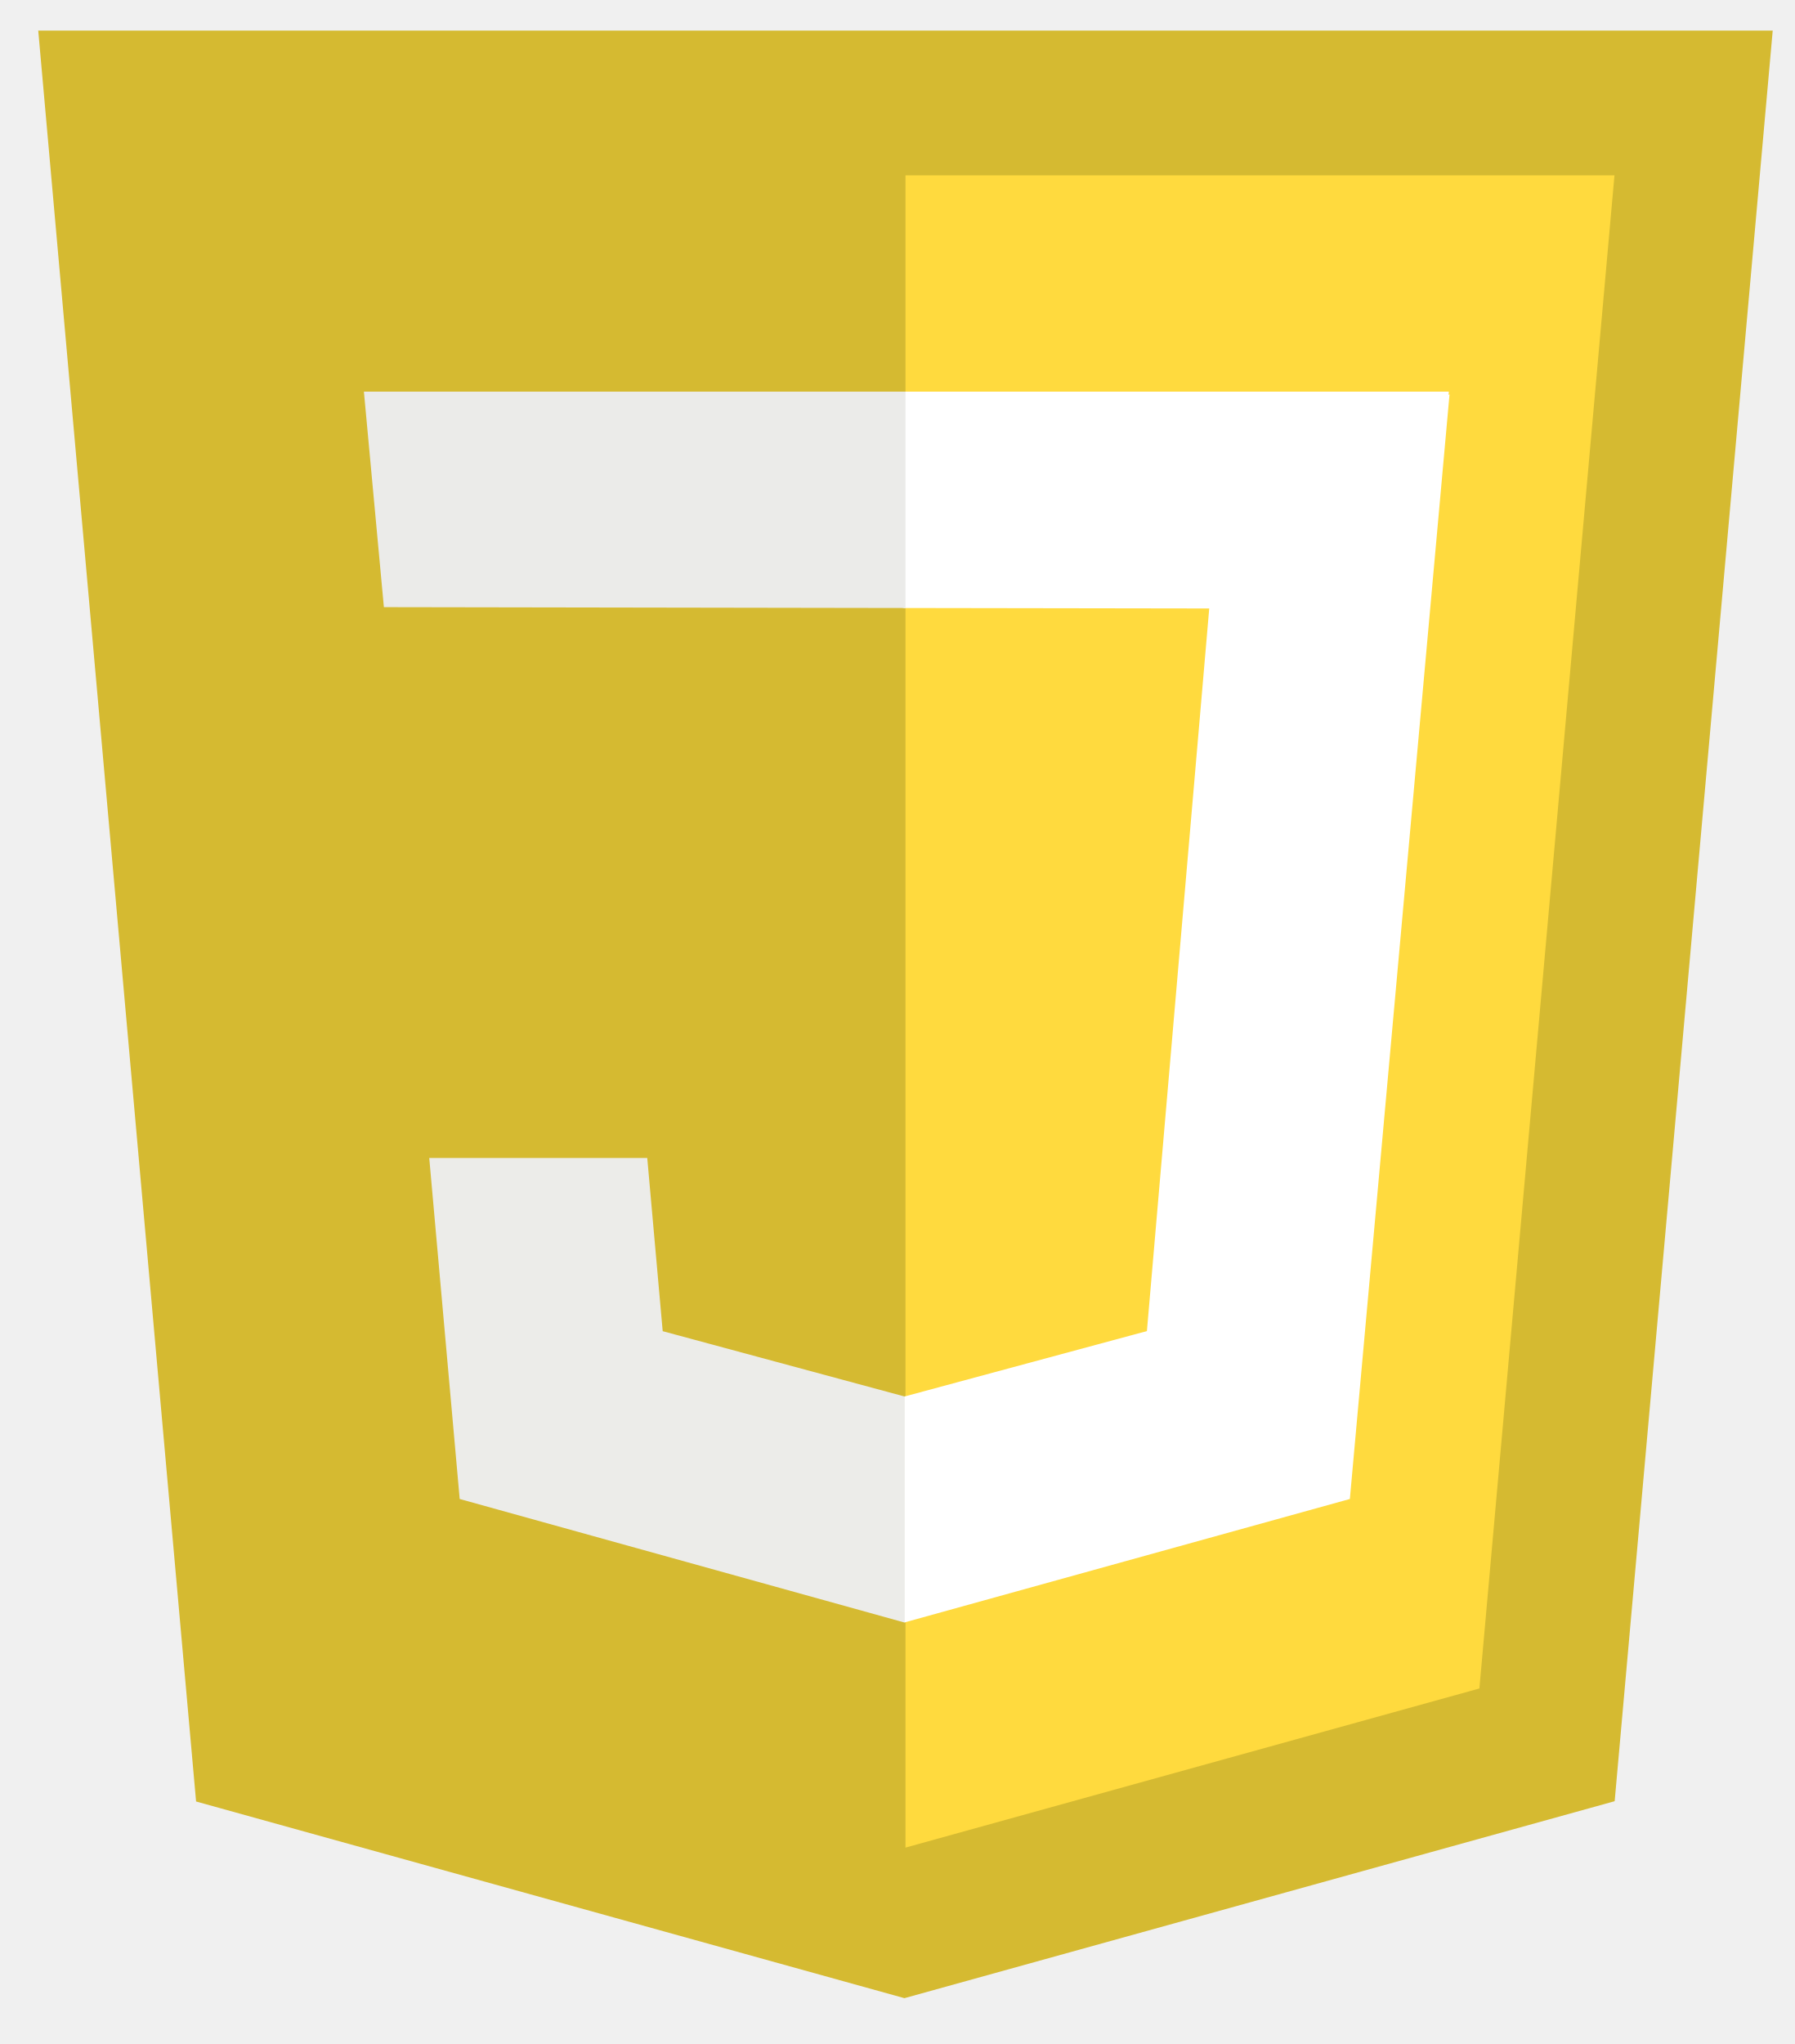
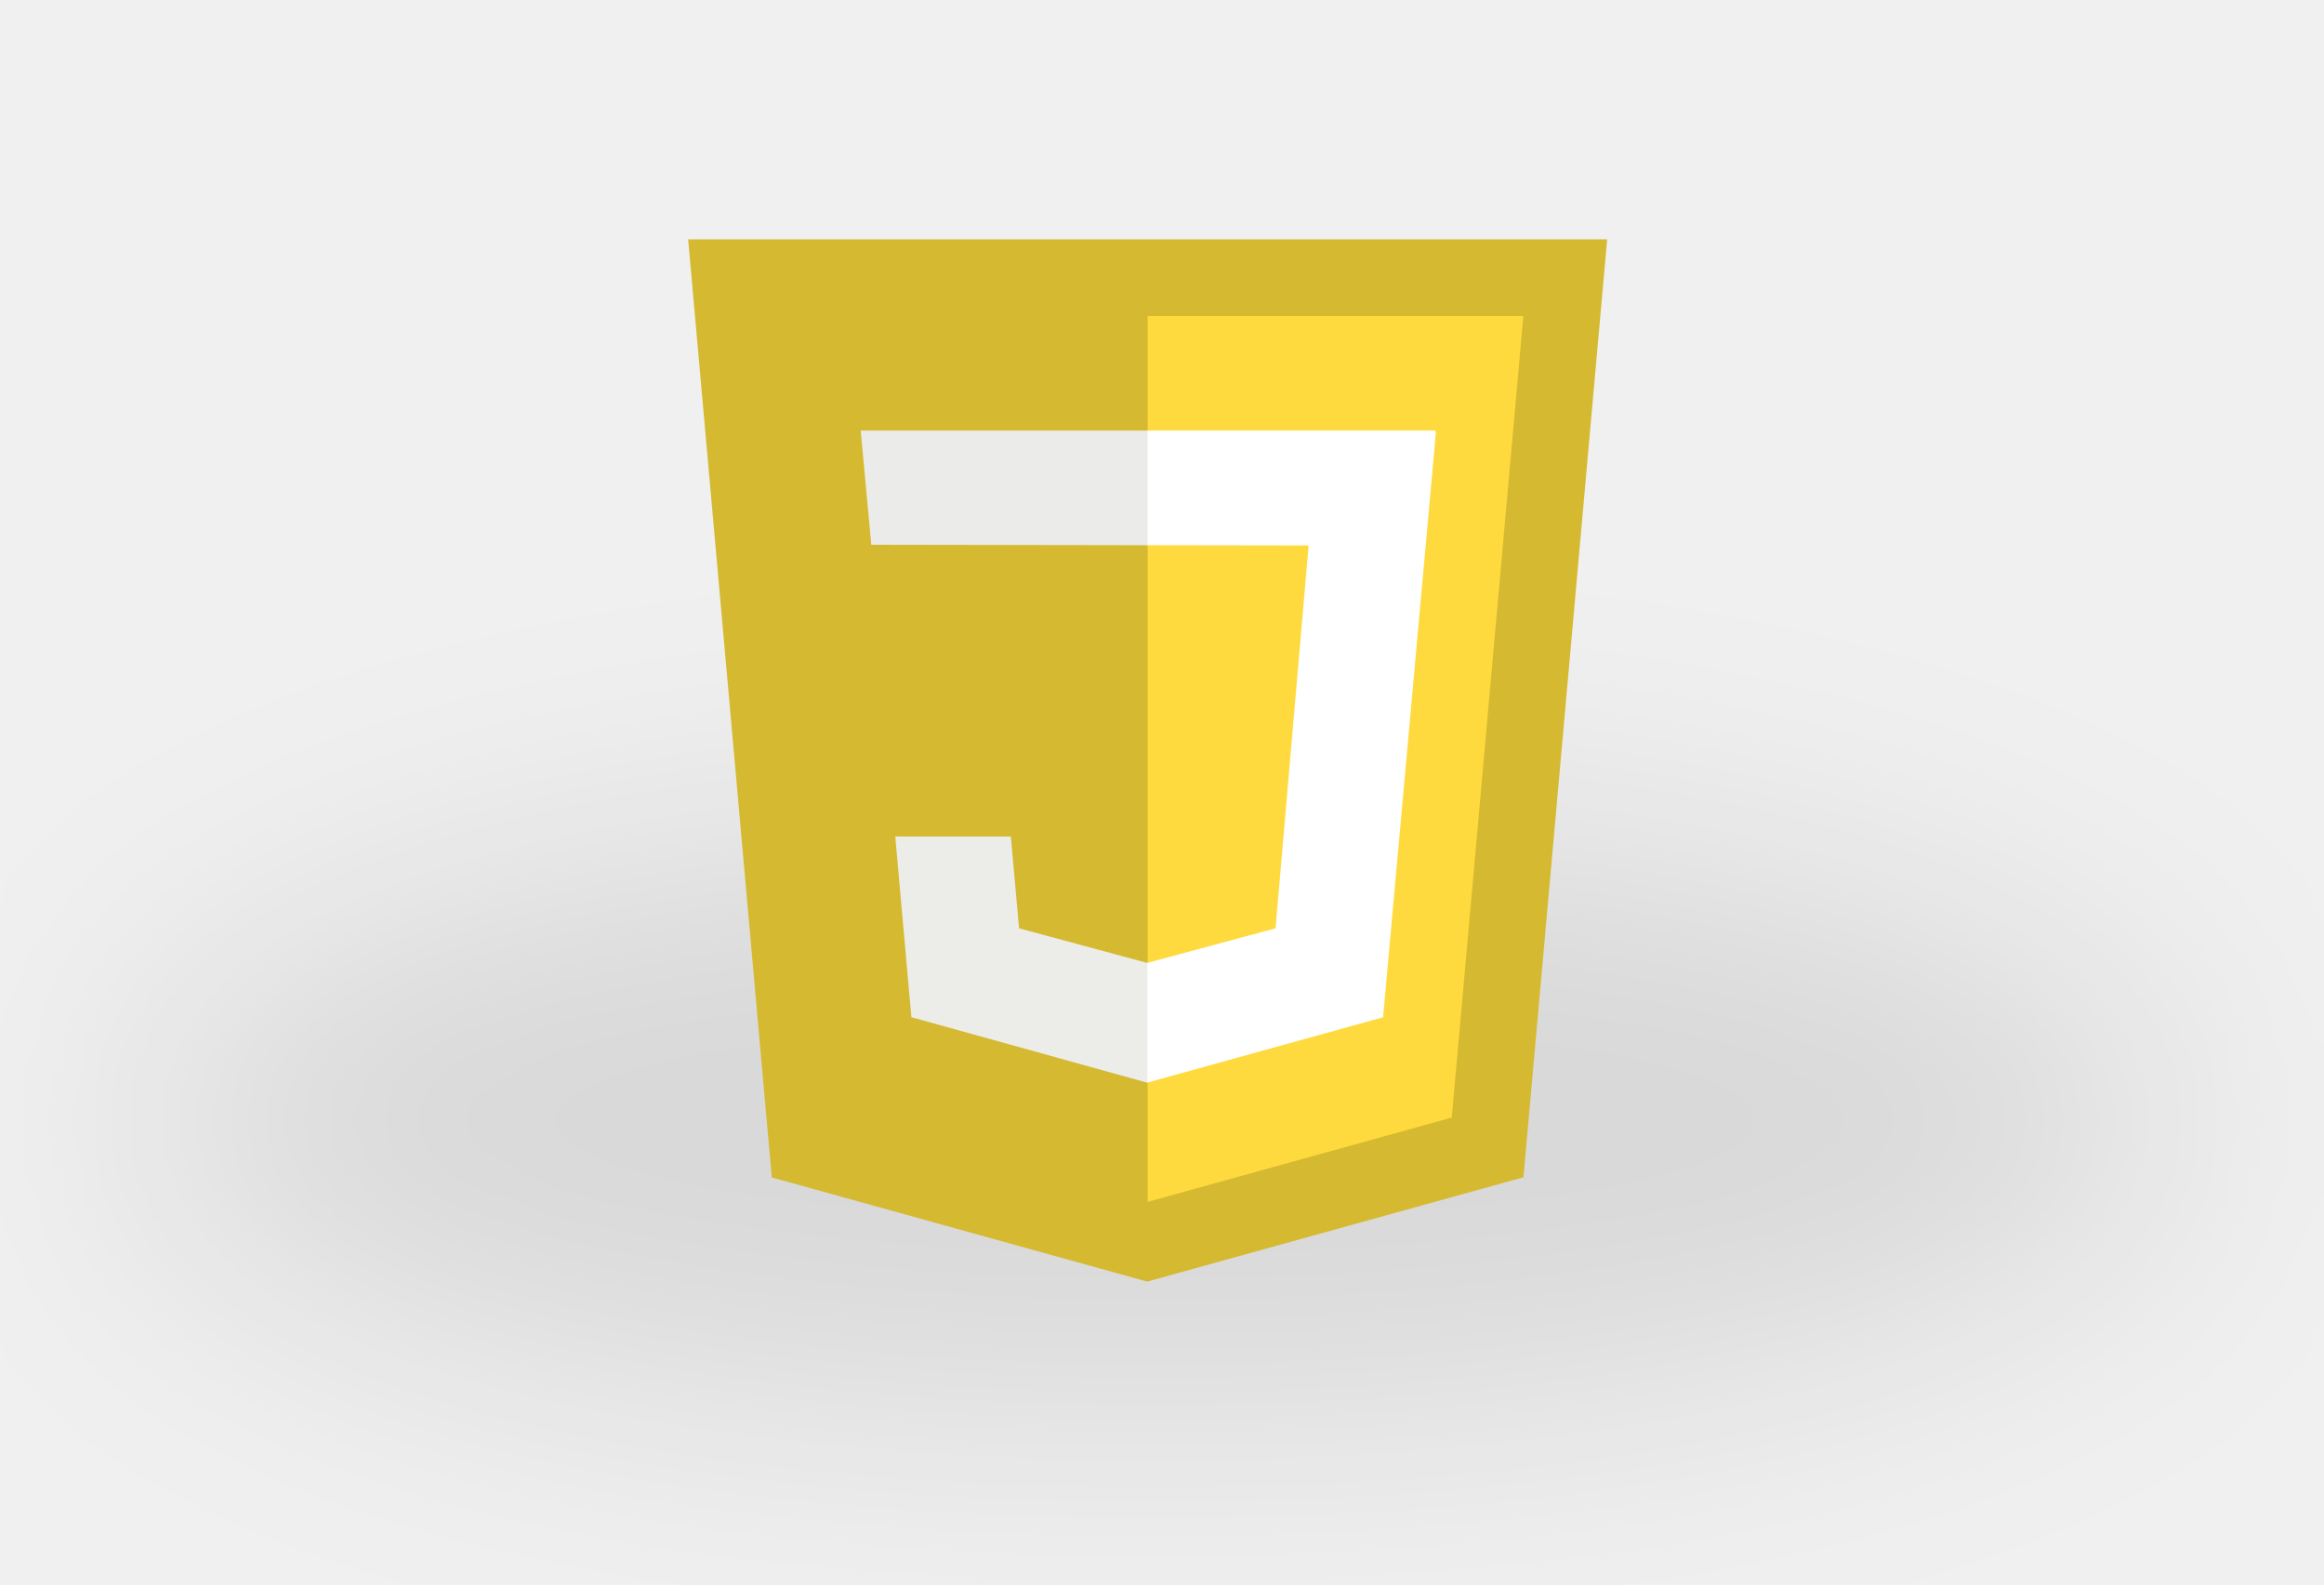
- <svg xmlns="http://www.w3.org/2000/svg" width="36px" height="41px" viewBox="0 0 36 41" version="1.1">
-   <defs />
-   <g id="Page-1" stroke="none" stroke-width="1" fill="none" fill-rule="evenodd">
-     <g id="javascript" transform="translate(0.710232, 0.551722)">
-       <path d="M3.224,35.584 L0.057,0.062 L34.857,0.062 L31.686,35.578 L17.436,39.529 L3.224,35.584" id="Fill-1" fill="#D5BA31" />
-       <path d="M28.972,33.317 L31.682,2.966 L17.457,2.966 L17.457,36.509 L28.972,33.317 Z" id="Fill-2" fill="#FFDA3E" />
-       <path d="M17.457,27.455 L17.438,27.46 L12.586,26.15 L12.276,22.676 L7.902,22.676 L8.513,29.516 L17.437,31.994 L17.457,31.988 L17.457,27.455" id="Fill-4" fill="#ECECE9" />
-       <path d="M23.669,10.291 L22.301,26.148 L17.442,27.459 L17.442,31.991 L26.373,29.516 L28.373,7.357 L23.669,10.291 Z" id="Fill-9" fill="#FFFFFF" />
-       <path d="M17.417,11.644 L27.969,11.66 L28.056,10.681 L28.255,8.473 L28.359,7.304 L17.417,7.304 L17.417,11.644 Z" id="Fill-11" fill="#FFFFFF" />
-       <path d="M6.992,11.627 L6.591,7.304 L17.457,7.304 L17.457,11.644 L6.992,11.627 Z" id="Fill-12" fill="#EBEBE9" />
-     </g>
+ <svg xmlns="http://www.w3.org/2000/svg" width="88" height="60" viewBox="0 0 88 60">
+   <defs>
+     <filter x="-50%" y="-50%" width="200%" height="200%" filterUnits="objectBoundingBox" id="a">
+       <feGaussianBlur stdDeviation="5.09" in="SourceGraphic" result="blur" />
+     </filter>
+   </defs>
+   <g fill="none" fill-rule="evenodd">
+     <path d="M38.743 22.825c21.397 0 38.743-5.11 38.743-11.412C77.486 5.11 60.14 0 38.743 0 17.346 0 0 5.11 0 11.413s17.346 11.412 38.743 11.412z" transform="translate(5 31)" fill-opacity=".1" filter="url(#a)" fill="#000" />
+     <path d="M29.224 44.584L26.057 9.062h34.8l-3.17 35.516-14.25 3.95-14.213-3.944" fill="#D5BA31" />
+     <path d="M54.972 42.317l2.71-30.35H43.457v33.542l11.515-3.193z" fill="#FFDA3E" />
+     <path d="M43.457 36.455l-.02.005-4.85-1.31-.31-3.474H33.9l.61 6.84 8.925 2.478.02-.006v-4.533" fill="#ECECE9" />
+     <path d="M49.67 19.29L48.3 35.15l-4.858 1.31v4.533l8.93-2.474 2-22.16-4.703 2.935z" fill="#FFF" />
+     <path d="M43.417 20.644l10.552.016.086-.98.2-2.207.103-1.17H43.416v4.34z" fill="#FFF" />
+     <path d="M32.992 20.627l-.4-4.323h10.865v4.34l-10.465-.017z" fill="#EBEBE9" />
  </g>
</svg>
